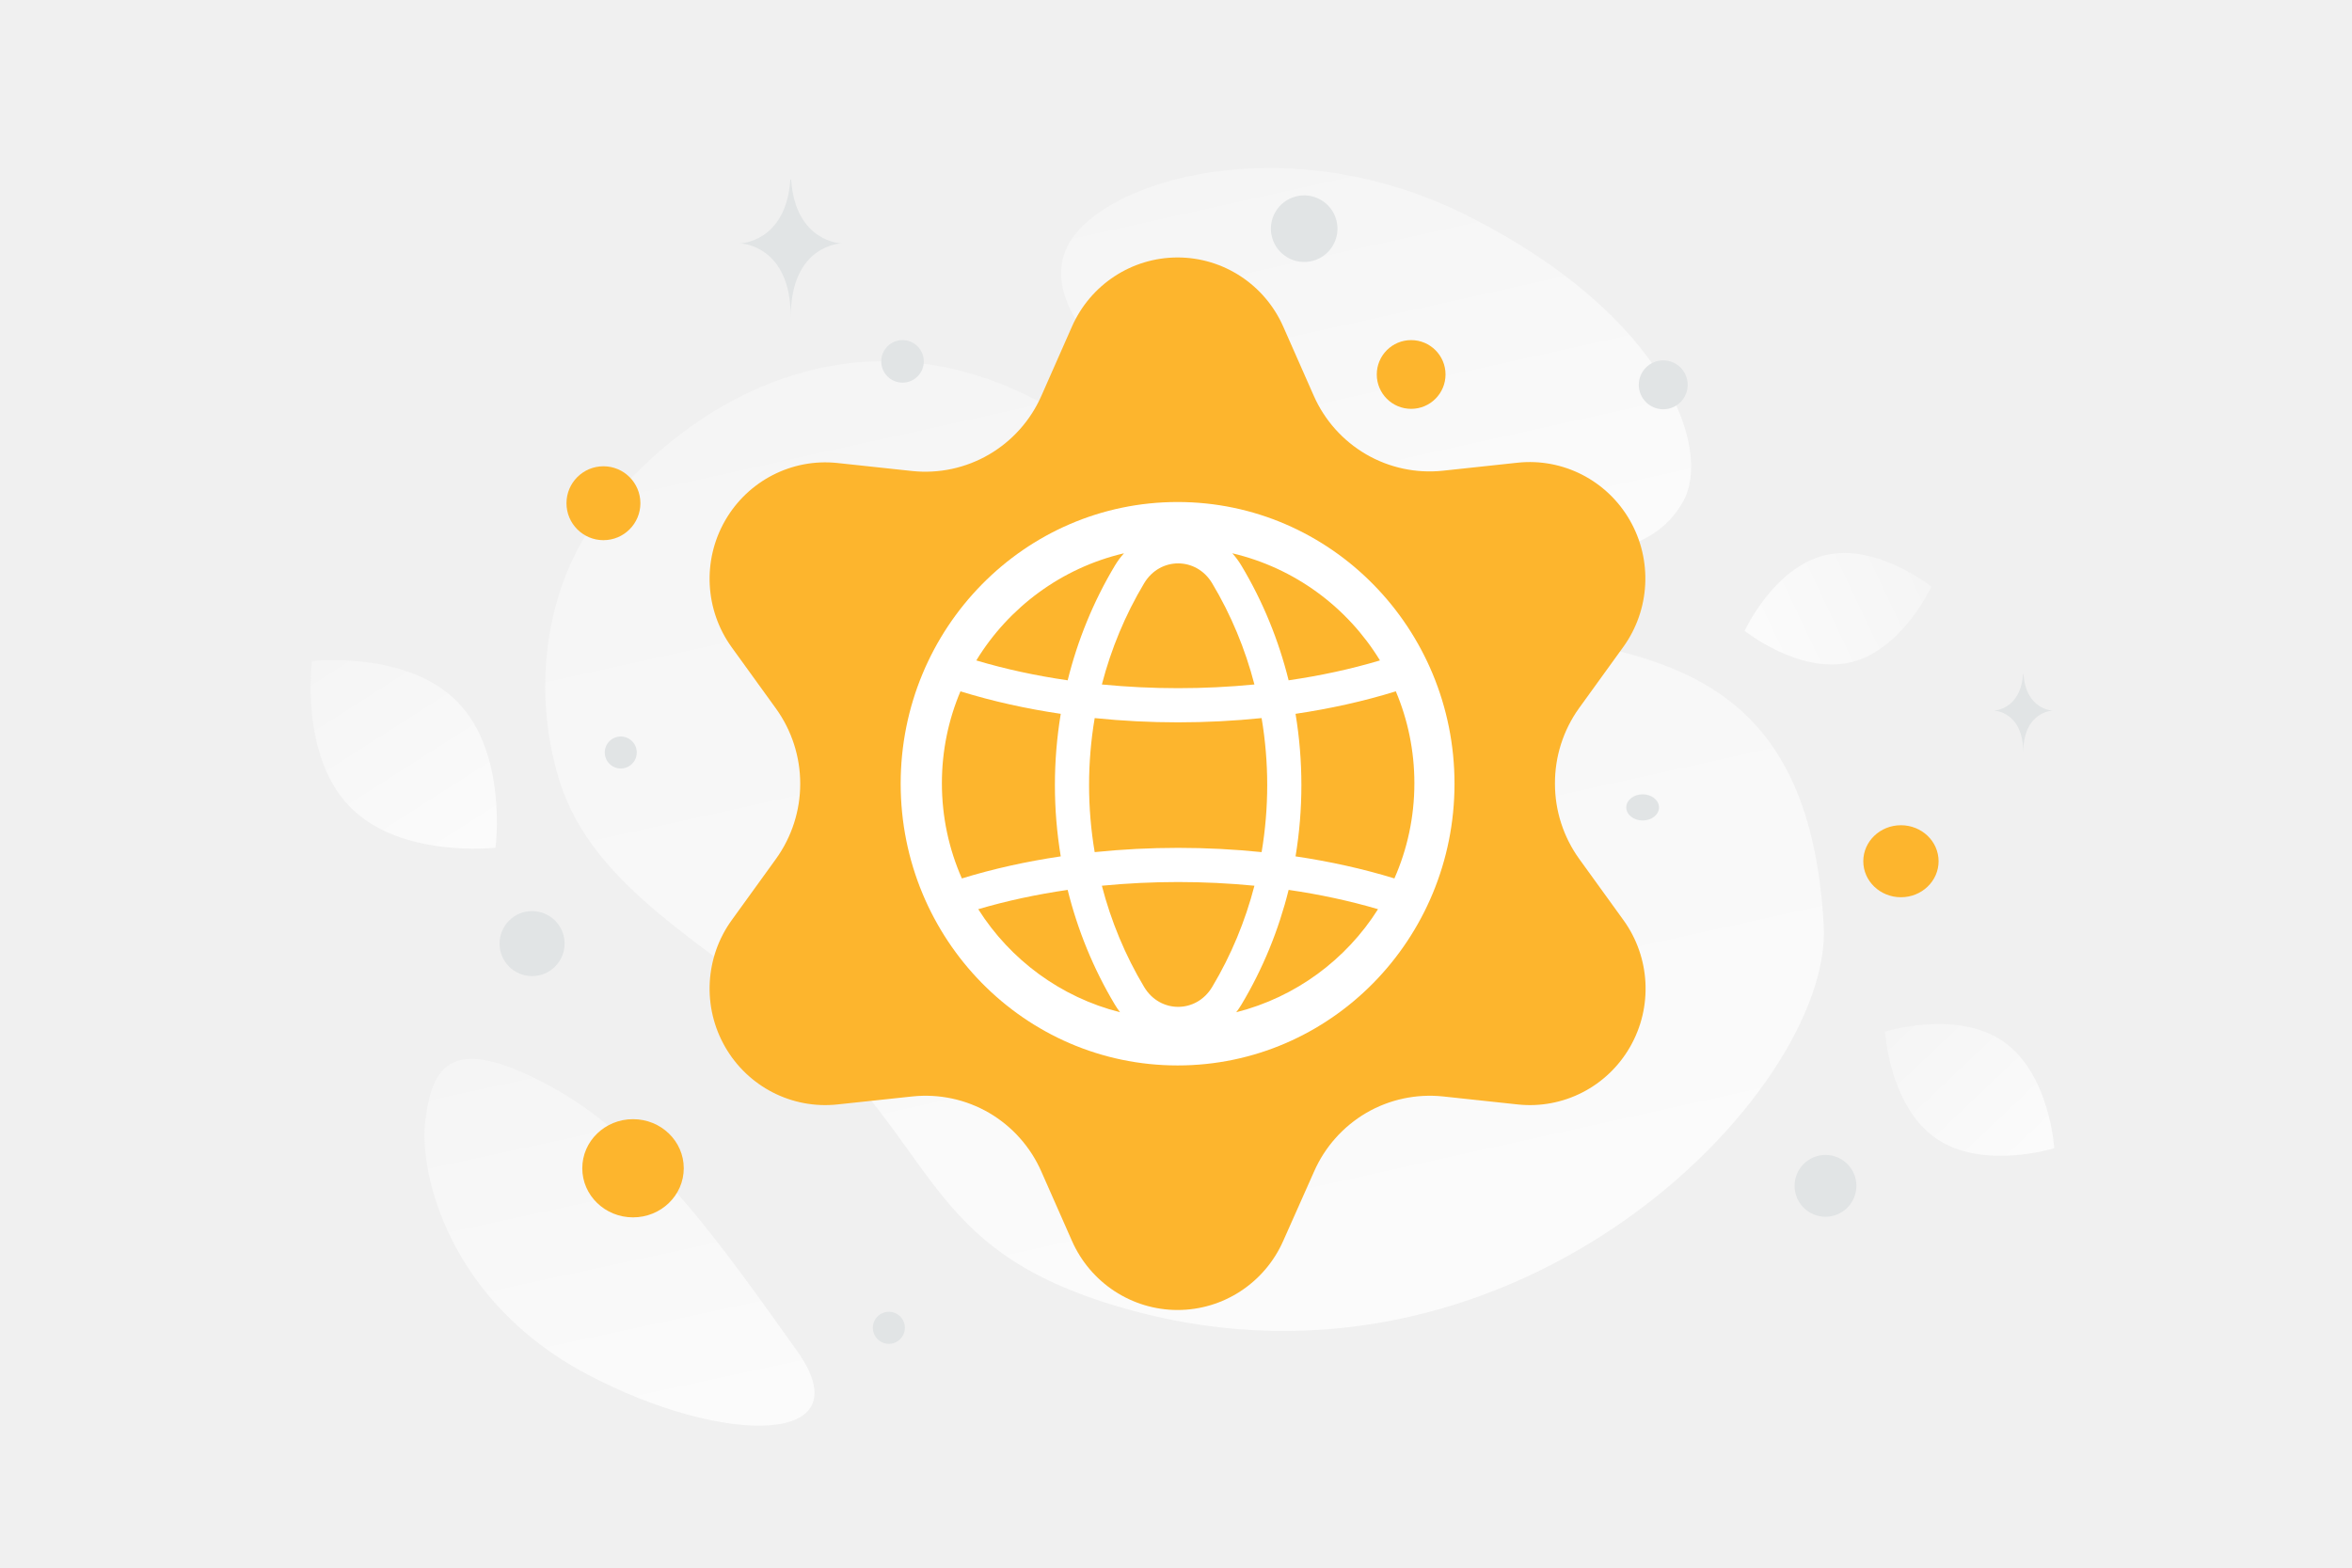
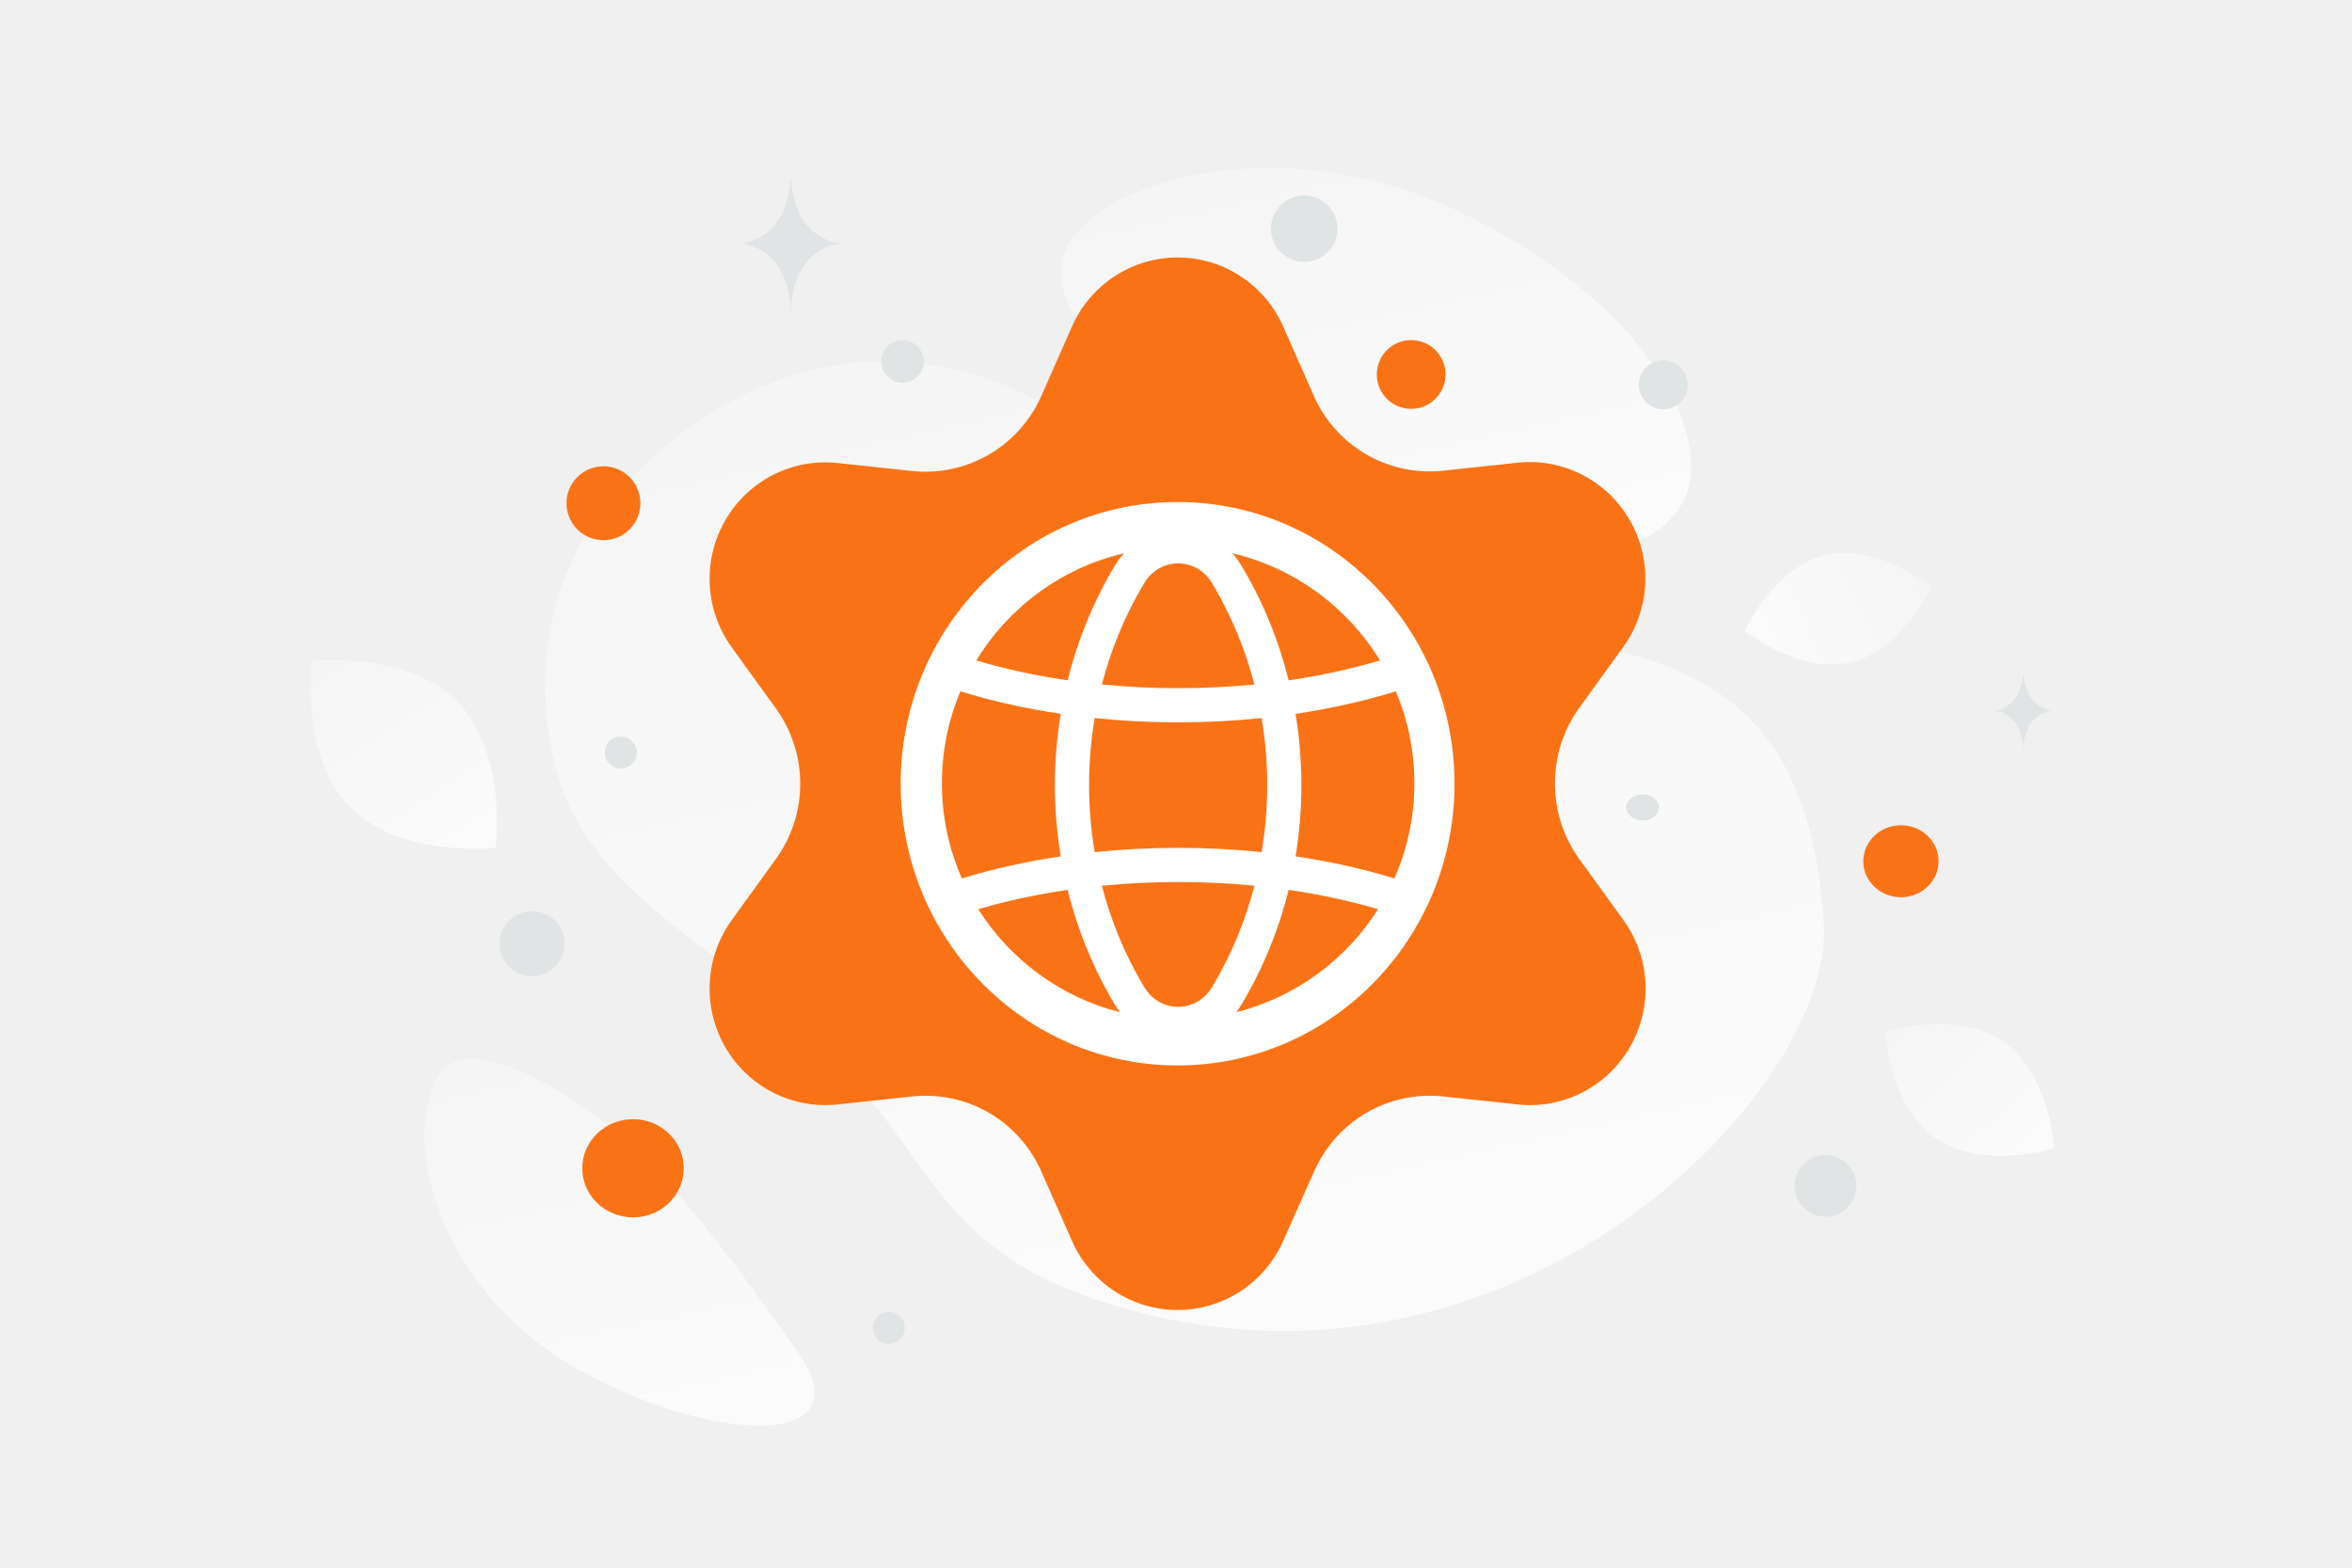
<svg xmlns="http://www.w3.org/2000/svg" width="900" height="600" viewBox="0 0 900 600" fill="none">
  <path fill="transparent" d="M0 0h900v600H0z" />
  <path d="M697.861 354.38c3.442 63.422-120.554 192.384-273.387 144.651-71.081-22.202-65.06-59.053-119.11-107.619-32.217-28.946-78.507-50.834-91.381-92.909-11.122-36.317-4.302-75.353 14.98-100.743 43.365-57.101 130.91-96.201 217.17-6.234 86.26 89.967 242.833-.717 251.728 162.854z" fill="url(#a)" />
  <path d="M644.056 191.92c-11.362 20.279-36.248 23.065-76.116 19.211-29.983-2.903-57.326-5.15-87.312-21.499-20.988-11.435-37.601-26.906-49.727-41.932-13.14-16.278-31.481-34.856-22.49-53.312C420.767 69.034 492.22 47.68 561.603 82.6c76.217 38.371 93.569 89.5 82.453 109.32z" fill="url(#b)" />
  <path d="M304.876 516.864c-27.87-38.99-56.413-80.429-93.78-100.84-38.544-21.063-45.652-8.082-48.32 12.557-2.668 20.638 9.223 69.538 61.824 97.36 52.615 27.83 106.353 27.413 80.276-9.077z" fill="url(#c)" />
  <path d="M708.176 253.49c-19.724 4.672-40.584-12.055-40.584-12.055s11.132-24.293 30.862-28.951c19.723-4.673 40.577 12.04 40.577 12.04s-11.132 24.293-30.855 28.966z" fill="url(#d)" />
  <path d="M740.872 435.734c17.882 12.316 45.2 3.707 45.2 3.707s-1.692-28.576-19.585-40.881c-17.882-12.316-45.188-3.719-45.188-3.719s1.691 28.576 19.573 40.893z" fill="url(#e)" />
  <path d="M133.966 308.878c19.385 19.73 55.636 15.57 55.636 15.57s4.797-36.149-14.607-55.868c-19.385-19.73-55.618-15.582-55.618-15.582s-4.797 36.149 14.589 55.88z" fill="url(#f)" />
-   <ellipse cx="727.4" cy="329.619" rx="14.407" ry="13.78" transform="rotate(180 727.4 329.619)" fill="#fdb52d" />
-   <ellipse cx="242.228" cy="447.13" rx="19.418" ry="18.791" transform="rotate(180 242.228 447.13)" fill="#fdb52d" />
-   <circle r="14.141" transform="matrix(-1 0 0 1 230.907 192.599)" fill="#fdb52d" />
-   <circle r="13.154" transform="matrix(-1 0 0 1 539.981 143.322)" fill="#fdb52d" />
+   <ellipse cx="727.4" cy="329.619" rx="14.407" ry="13.78" transform="rotate(180 727.4 329.619)" fill="#f97316" />
+   <ellipse cx="242.228" cy="447.13" rx="19.418" ry="18.791" transform="rotate(180 242.228 447.13)" fill="#f97316" />
+   <circle r="14.141" transform="matrix(-1 0 0 1 230.907 192.599)" fill="#f97316" />
+   <circle r="13.154" transform="matrix(-1 0 0 1 539.981 143.322)" fill="#f97316" />
  <circle r="11.83" transform="matrix(-1 0 0 1 698.533 453.856)" fill="#E1E4E5" />
  <circle r="12.443" transform="matrix(-1 0 0 1 203.6 361.144)" fill="#E1E4E5" />
  <circle r="6.131" transform="matrix(-1 0 0 1 340.129 508.19)" fill="#E1E4E5" />
  <circle r="9.358" transform="matrix(-1 0 0 1 636.445 147.282)" fill="#E1E4E5" />
  <circle r="6.121" transform="scale(1 -1) rotate(-75 -68.895 -298.787)" fill="#E1E4E5" />
  <circle r="8.143" transform="matrix(-1 0 0 1 345.354 138.311)" fill="#E1E4E5" />
  <ellipse rx="6.264" ry="5.011" transform="matrix(-1 0 0 1 628.56 309.02)" fill="#E1E4E5" />
  <circle r="12.739" transform="scale(1 -1) rotate(-75 192.496 -368.95)" fill="#E1E4E5" />
  <path d="M774.13 258.004h.164c.97 13.748 11.195 13.96 11.195 13.96s-11.275.22-11.275 16.106c0-15.886-11.274-16.106-11.274-16.106s10.22-.212 11.19-13.96zM302.44 68.723h.282c1.671 24.06 19.28 24.43 19.28 24.43s-19.417.385-19.417 28.186c0-27.8-19.418-28.186-19.418-28.186s17.602-.37 19.273-24.43z" fill="#E1E4E5" />
-   <path fill-rule="evenodd" clip-rule="evenodd" d="m398.491 151.489 11.686-26.475c7.097-16.101 22.944-26.475 40.432-26.475 17.488 0 33.335 10.374 40.432 26.475l11.686 26.475a48.733 48.733 0 0 0 19.994 22.379 48.357 48.357 0 0 0 29.391 6.289l28.592-3.066c17.387-1.853 34.227 6.787 42.964 22.044 8.749 15.248 7.757 34.258-2.532 48.497l-16.928 23.431a49.17 49.17 0 0 0-9.198 28.892 49.168 49.168 0 0 0 9.286 28.781l16.929 23.431c10.289 14.239 11.281 33.249 2.532 48.497-8.737 15.257-25.577 23.896-42.965 22.044l-28.591-3.066a48.356 48.356 0 0 0-29.391 6.288 48.734 48.734 0 0 0-19.994 22.492l-11.775 26.475c-7.097 16.101-22.944 26.475-40.432 26.475-17.488 0-33.335-10.374-40.432-26.475l-11.686-26.475a48.734 48.734 0 0 0-19.994-22.492 48.356 48.356 0 0 0-29.391-6.288l-28.68 3.066c-17.388 1.852-34.227-6.787-42.965-22.044-8.749-15.248-7.756-34.258 2.532-48.497l16.929-23.431a49.168 49.168 0 0 0 9.286-28.781 49.165 49.165 0 0 0-9.286-28.78l-16.929-23.431c-10.288-14.239-11.281-33.249-2.532-48.497 8.746-15.248 25.579-23.885 42.965-22.044l28.591 3.066a48.355 48.355 0 0 0 29.391-6.289 48.728 48.728 0 0 0 20.083-22.491z" fill="#fdb52d" />
+   <path fill-rule="evenodd" clip-rule="evenodd" d="m398.491 151.489 11.686-26.475c7.097-16.101 22.944-26.475 40.432-26.475 17.488 0 33.335 10.374 40.432 26.475l11.686 26.475a48.733 48.733 0 0 0 19.994 22.379 48.357 48.357 0 0 0 29.391 6.289l28.592-3.066c17.387-1.853 34.227 6.787 42.964 22.044 8.749 15.248 7.757 34.258-2.532 48.497l-16.928 23.431a49.17 49.17 0 0 0-9.198 28.892 49.168 49.168 0 0 0 9.286 28.781l16.929 23.431c10.289 14.239 11.281 33.249 2.532 48.497-8.737 15.257-25.577 23.896-42.965 22.044l-28.591-3.066a48.356 48.356 0 0 0-29.391 6.288 48.734 48.734 0 0 0-19.994 22.492l-11.775 26.475c-7.097 16.101-22.944 26.475-40.432 26.475-17.488 0-33.335-10.374-40.432-26.475l-11.686-26.475a48.734 48.734 0 0 0-19.994-22.492 48.356 48.356 0 0 0-29.391-6.288l-28.68 3.066c-17.388 1.852-34.227-6.787-42.965-22.044-8.749-15.248-7.756-34.258 2.532-48.497l16.929-23.431a49.168 49.168 0 0 0 9.286-28.781 49.165 49.165 0 0 0-9.286-28.78l-16.929-23.431c-10.288-14.239-11.281-33.249-2.532-48.497 8.746-15.248 25.579-23.885 42.965-22.044l28.591 3.066a48.355 48.355 0 0 0 29.391-6.289 48.728 48.728 0 0 0 20.083-22.491z" fill="#f97316" />
  <path fill-rule="evenodd" clip-rule="evenodd" d="M450.609 407.777c-58.521 0-105.962-48.274-105.962-107.822s47.441-107.821 105.962-107.821 105.962 48.273 105.962 107.821c0 59.548-47.441 107.822-105.962 107.822z" fill="#fff" />
-   <path fill-rule="evenodd" clip-rule="evenodd" d="M430.099 211.757a29.929 29.929 0 0 0-3.497 4.733c-8.235 13.749-14.254 28.571-18.054 43.888-12.111-1.762-23.87-4.298-34.966-7.608 12.412-20.353 32.642-35.415 56.517-41.013zm-62.356 52.906c12.087 3.733 24.925 6.581 38.157 8.542a167.368 167.368 0 0 0-.002 54.553c-13.116 1.945-25.844 4.761-37.836 8.447-4.915-11.146-7.643-23.472-7.643-36.435 0-12.479 2.528-24.367 7.101-35.18.073.025.148.05.223.073zm6.587 83.312c12.199 19.317 31.515 33.691 54.264 39.442a30.47 30.47 0 0 1-1.992-2.93c-8.238-13.754-14.257-28.58-18.058-43.902-11.838 1.724-23.34 4.187-34.214 7.39zm47.302-8.981c3.509 13.53 8.905 26.614 16.189 38.775l.001.001c6.053 10.11 19.947 10.11 26 0l.001-.001c7.283-12.161 12.68-25.245 16.189-38.775a301.1 301.1 0 0 0-58.38 0zm71.467 1.592c-3.801 15.321-9.82 30.147-18.057 43.901a30.718 30.718 0 0 1-1.99 2.927c22.745-5.753 42.057-20.127 54.255-39.443-10.873-3.201-22.372-5.663-34.208-7.385zm40.475-4.385c-11.991-3.684-24.716-6.499-37.828-8.443a167.353 167.353 0 0 0-.003-54.555c13.225-1.962 26.055-4.808 38.134-8.54.08-.025.158-.05.236-.078 4.573 10.815 7.103 22.705 7.103 35.185 0 12.962-2.728 25.286-7.642 36.431zm-50.814-10.072a313.83 313.83 0 0 0-63.876-.001 154.266 154.266 0 0 1 .002-51.294c21.063 2.172 42.81 2.172 63.871-.001a154.25 154.25 0 0 1 .003 51.296zm-61.125-64.16a301.027 301.027 0 0 0 58.373-.002c-3.509-13.523-8.904-26.602-16.184-38.757-6.064-10.117-19.951-10.111-26.002-.003l-.001.001c-7.281 12.156-12.676 25.236-16.186 38.761zm71.46-1.594c12.108-1.762 23.863-4.298 34.955-7.609-12.411-20.348-32.637-35.408-56.507-41.007a29.93 29.93 0 0 1 3.497 4.728l.001.002c8.235 13.749 14.253 28.57 18.054 43.886z" fill="#fdb52d" />
+   <path fill-rule="evenodd" clip-rule="evenodd" d="M430.099 211.757a29.929 29.929 0 0 0-3.497 4.733c-8.235 13.749-14.254 28.571-18.054 43.888-12.111-1.762-23.87-4.298-34.966-7.608 12.412-20.353 32.642-35.415 56.517-41.013zm-62.356 52.906c12.087 3.733 24.925 6.581 38.157 8.542a167.368 167.368 0 0 0-.002 54.553c-13.116 1.945-25.844 4.761-37.836 8.447-4.915-11.146-7.643-23.472-7.643-36.435 0-12.479 2.528-24.367 7.101-35.18.073.025.148.05.223.073zm6.587 83.312c12.199 19.317 31.515 33.691 54.264 39.442a30.47 30.47 0 0 1-1.992-2.93c-8.238-13.754-14.257-28.58-18.058-43.902-11.838 1.724-23.34 4.187-34.214 7.39zm47.302-8.981c3.509 13.53 8.905 26.614 16.189 38.775l.001.001c6.053 10.11 19.947 10.11 26 0l.001-.001c7.283-12.161 12.68-25.245 16.189-38.775a301.1 301.1 0 0 0-58.38 0zm71.467 1.592c-3.801 15.321-9.82 30.147-18.057 43.901a30.718 30.718 0 0 1-1.99 2.927c22.745-5.753 42.057-20.127 54.255-39.443-10.873-3.201-22.372-5.663-34.208-7.385zm40.475-4.385c-11.991-3.684-24.716-6.499-37.828-8.443a167.353 167.353 0 0 0-.003-54.555c13.225-1.962 26.055-4.808 38.134-8.54.08-.025.158-.05.236-.078 4.573 10.815 7.103 22.705 7.103 35.185 0 12.962-2.728 25.286-7.642 36.431zm-50.814-10.072a313.83 313.83 0 0 0-63.876-.001 154.266 154.266 0 0 1 .002-51.294c21.063 2.172 42.81 2.172 63.871-.001a154.25 154.25 0 0 1 .003 51.296zm-61.125-64.16a301.027 301.027 0 0 0 58.373-.002c-3.509-13.523-8.904-26.602-16.184-38.757-6.064-10.117-19.951-10.111-26.002-.003l-.001.001c-7.281 12.156-12.676 25.236-16.186 38.761zm71.46-1.594c12.108-1.762 23.863-4.298 34.955-7.609-12.411-20.348-32.637-35.408-56.507-41.007a29.93 29.93 0 0 1 3.497 4.728l.001.002c8.235 13.749 14.253 28.57 18.054 43.886z" fill="#f97316" />
  <defs>
    <linearGradient id="a" x1="549.66" y1="734.544" x2="317.719" y2="-311.893" gradientUnits="userSpaceOnUse">
      <stop stop-color="#fff" />
      <stop offset="1" stop-color="#EEE" />
    </linearGradient>
    <linearGradient id="b" x1="567.51" y1="323.346" x2="466.232" y2="-131.754" gradientUnits="userSpaceOnUse">
      <stop stop-color="#fff" />
      <stop offset="1" stop-color="#EEE" />
    </linearGradient>
    <linearGradient id="c" x1="273.756" y1="644.857" x2="182.317" y2="222.001" gradientUnits="userSpaceOnUse">
      <stop stop-color="#fff" />
      <stop offset="1" stop-color="#EEE" />
    </linearGradient>
    <linearGradient id="d" x1="633.903" y1="265.107" x2="806.561" y2="183.538" gradientUnits="userSpaceOnUse">
      <stop stop-color="#fff" />
      <stop offset="1" stop-color="#EEE" />
    </linearGradient>
    <linearGradient id="e" x1="810.528" y1="476.146" x2="669.769" y2="327.72" gradientUnits="userSpaceOnUse">
      <stop stop-color="#fff" />
      <stop offset="1" stop-color="#EEE" />
    </linearGradient>
    <linearGradient id="f" x1="211.31" y1="376.273" x2="71.164" y2="156.582" gradientUnits="userSpaceOnUse">
      <stop stop-color="#fff" />
      <stop offset="1" stop-color="#EEE" />
    </linearGradient>
  </defs>
</svg>
